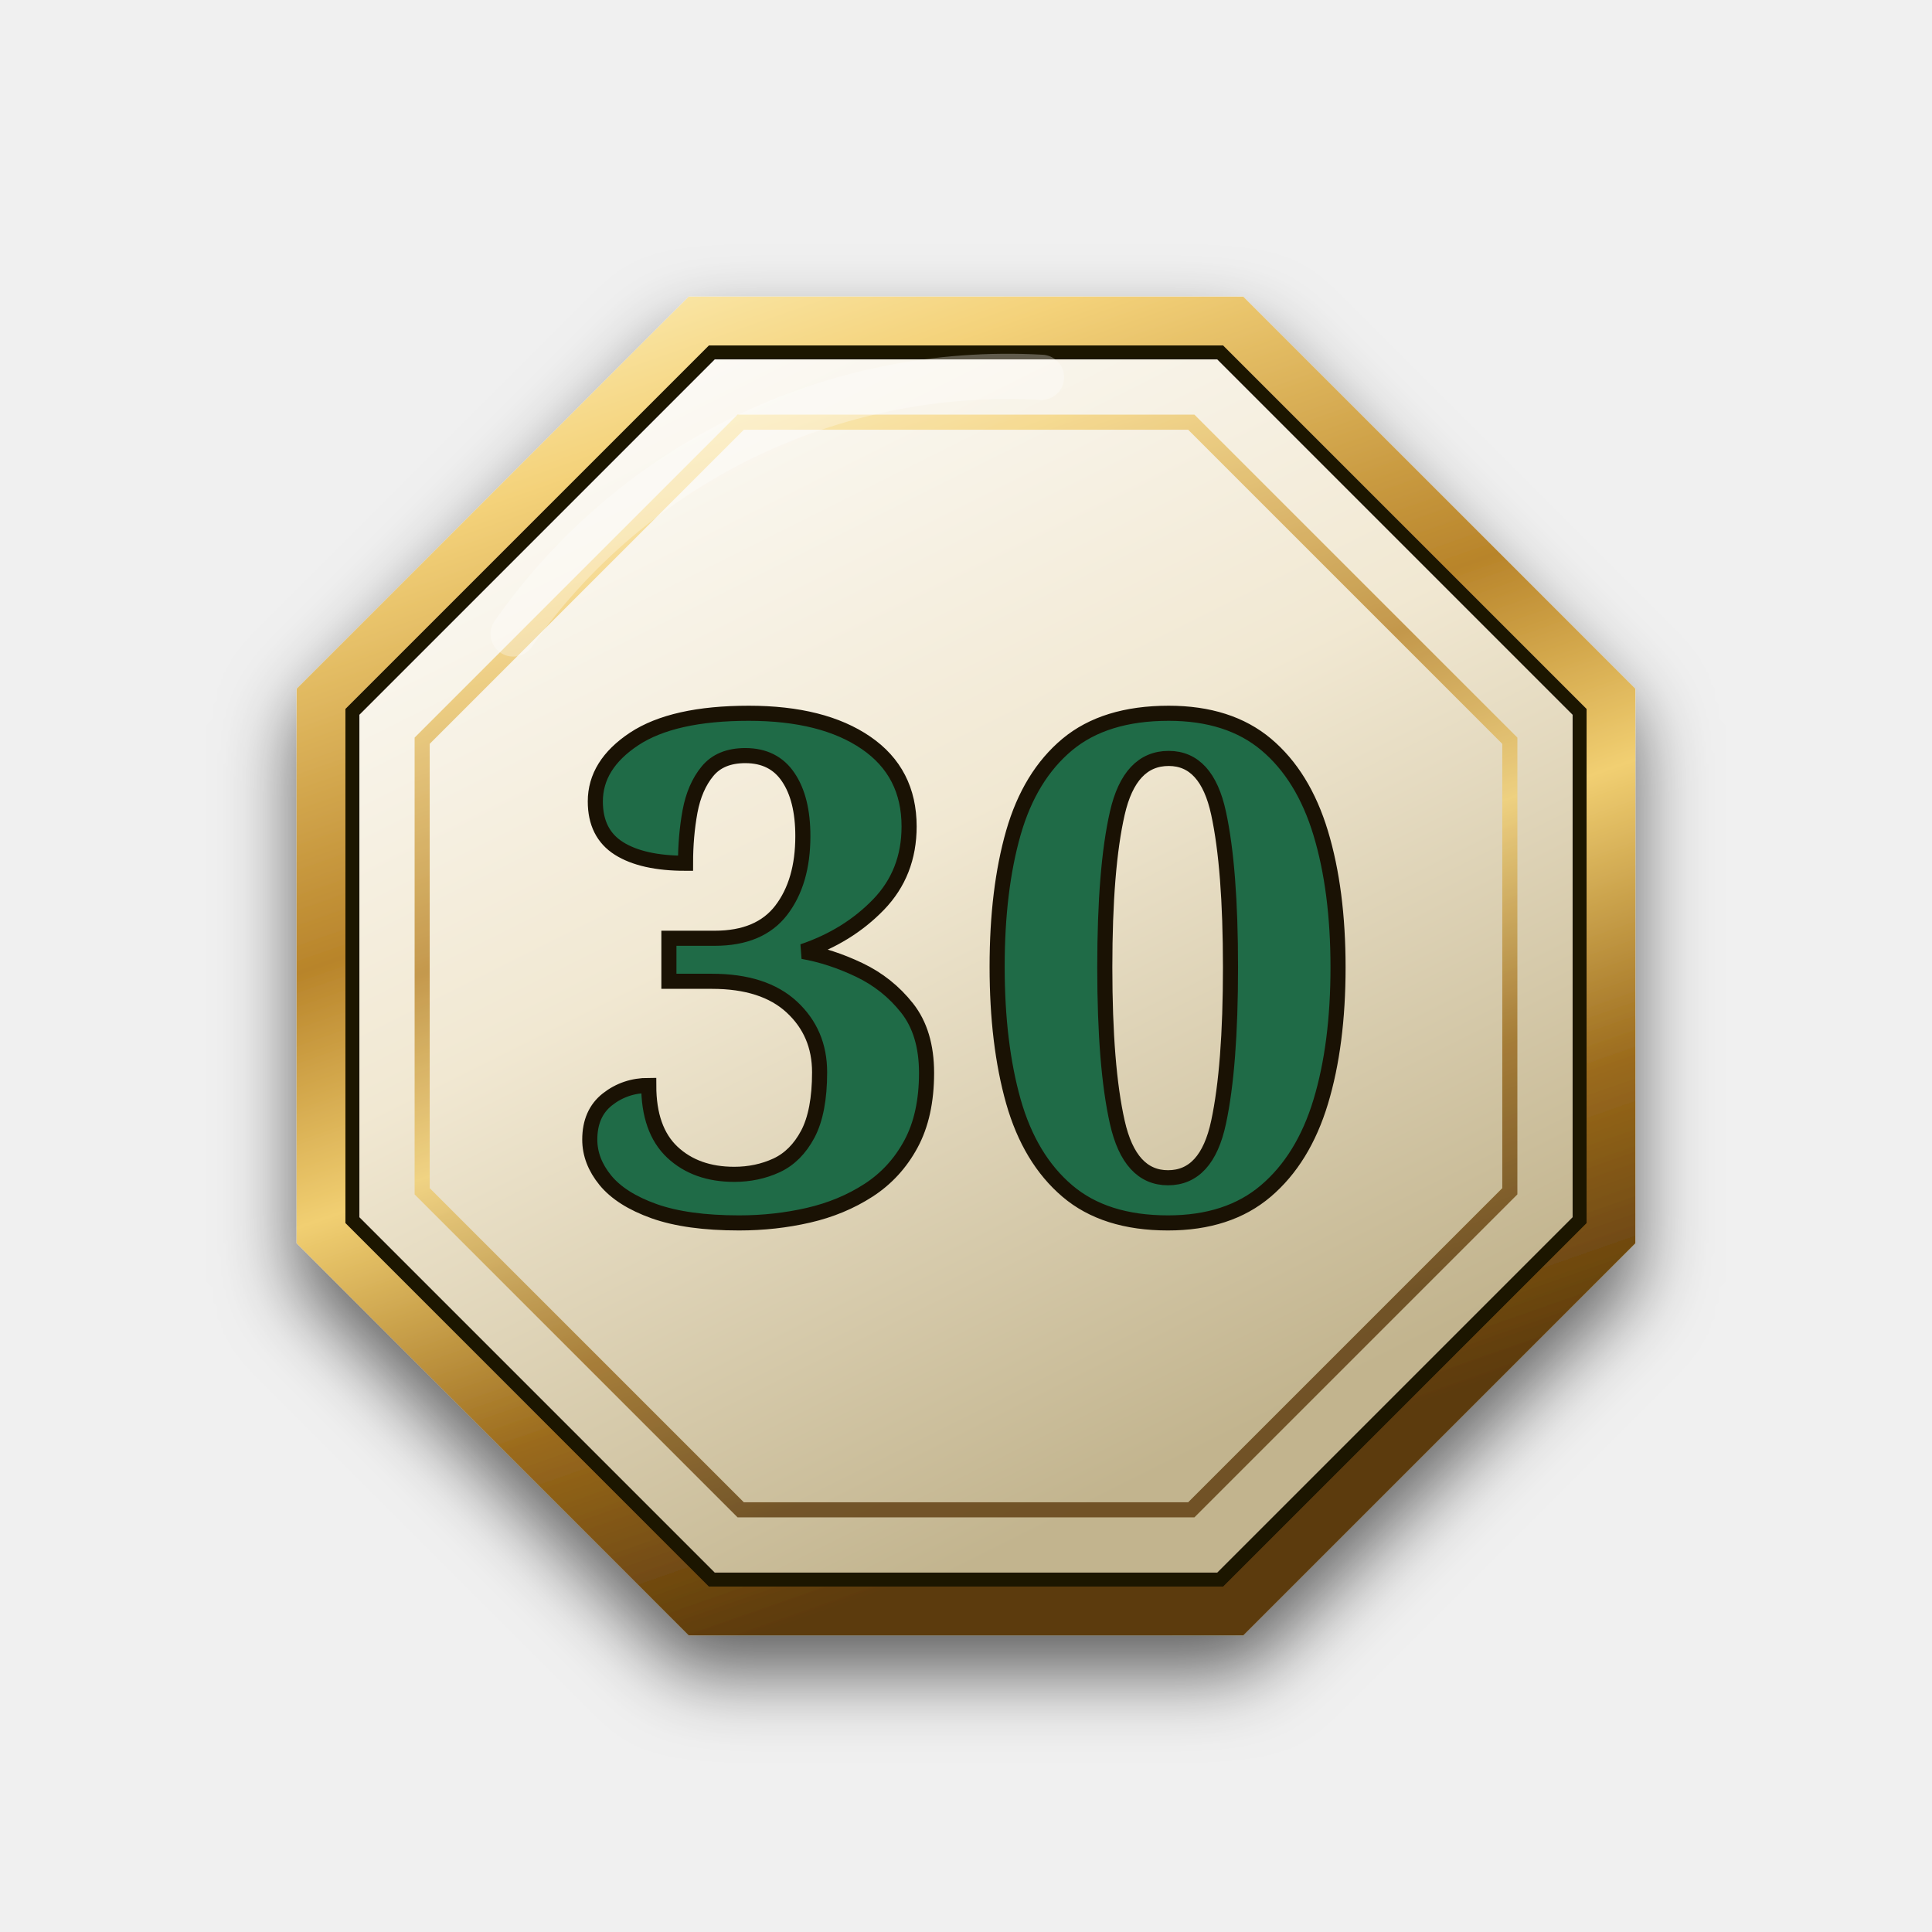
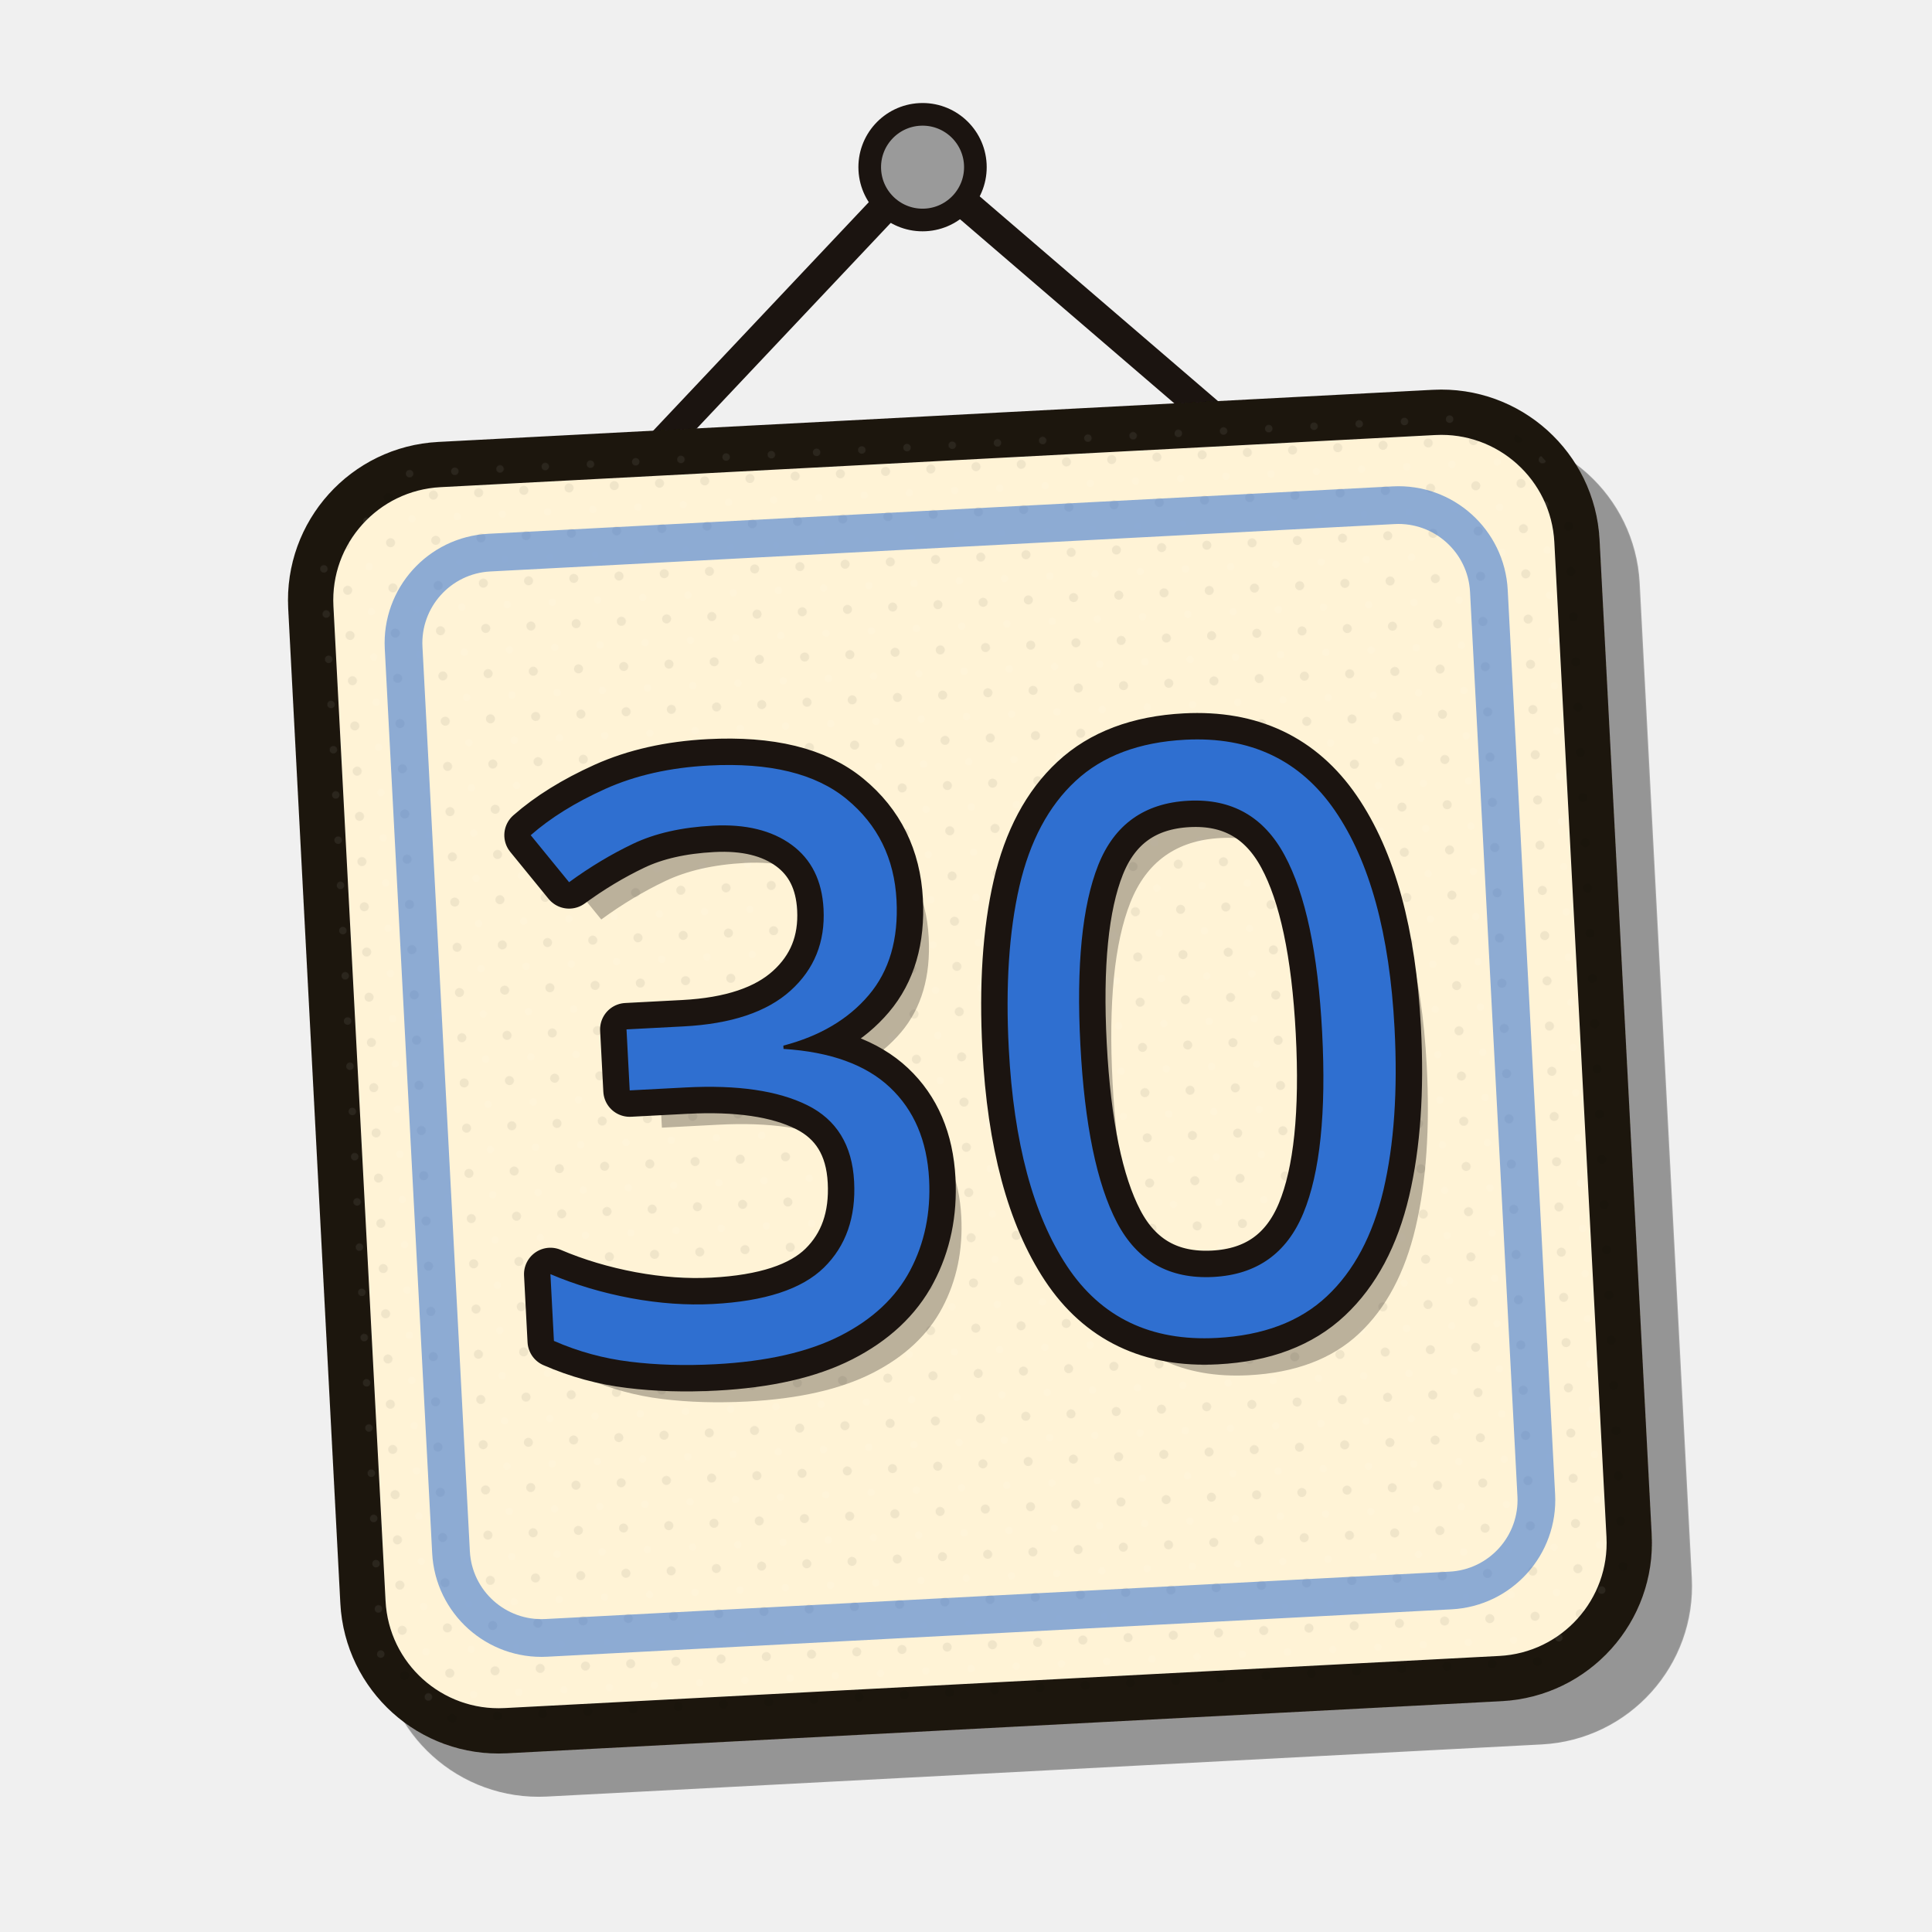
<svg xmlns="http://www.w3.org/2000/svg" width="256" height="256" viewBox="0 0 256 256">
-   <style>
-   .cinzel{font-family:'Cinzel',serif;font-weight:700}
-   .marcellus{font-family:'Marcellus',serif}
-   .poiret{font-family:'Poiret One',sans-serif}
-   
- </style>
+   <style>.lg{font-family:'Luckiest Guy',sans-serif}.li{font-family:'Lilita One',sans-serif}</style>
  <defs>
-     <linearGradient id="gold" x1="0" y1="0" x2="0.35" y2="1">
-       <stop offset="0" stop-color="#fff6c9" />
-       <stop offset="0.18" stop-color="#f4d27a" />
-       <stop offset="0.45" stop-color="#b8842a" />
-       <stop offset="0.62" stop-color="#f1cf72" />
-       <stop offset="0.82" stop-color="#9a6a1c" />
-       <stop offset="1" stop-color="#5c3a0c" />
+     <linearGradient id="gold" x1="0" y1="0" x2="0" y2="1">
+       <stop offset="0" stop-color="#fff2a8" />
+       <stop offset=".45" stop-color="#ffc83a" />
+       <stop offset="1" stop-color="#e08a12" />
    </linearGradient>
-     <linearGradient id="goldH" x1="0" y1="0" x2="1" y2="0">
-       <stop offset="0" stop-color="#7a5212" />
-       <stop offset="0.25" stop-color="#f6d98a" />
-       <stop offset="0.5" stop-color="#b8842a" />
-       <stop offset="0.75" stop-color="#fff0b0" />
-       <stop offset="1" stop-color="#6b4510" />
+     <linearGradient id="goldText" x1="0" y1="0" x2="0" y2="1">
+       <stop offset="0" stop-color="#fff7c2" />
+       <stop offset=".5" stop-color="#ffd23f" />
+       <stop offset=".51" stop-color="#ffb21e" />
+       <stop offset="1" stop-color="#f47d12" />
    </linearGradient>
-     <radialGradient id="goldR" cx="0.38" cy="0.32" r="0.75">
-       <stop offset="0" stop-color="#fff7cf" />
-       <stop offset="0.35" stop-color="#ecc463" />
-       <stop offset="0.75" stop-color="#9c6b1d" />
-       <stop offset="1" stop-color="#4f320a" />
+     <radialGradient id="ballG" cx=".38" cy=".32" r=".8">
+       <stop offset="0" stop-color="#fbffb0" />
+       <stop offset=".55" stop-color="#d9ef3b" />
+       <stop offset="1" stop-color="#a9c21c" />
    </radialGradient>
-     <linearGradient id="copper" x1="0" y1="0" x2="0.4" y2="1">
-       <stop offset="0" stop-color="#ffd9bd" />
-       <stop offset="0.25" stop-color="#e3925a" />
-       <stop offset="0.55" stop-color="#8f4020" />
-       <stop offset="0.75" stop-color="#e8a172" />
-       <stop offset="1" stop-color="#4e1d0a" />
-     </linearGradient>
-     <linearGradient id="silver" x1="0" y1="0" x2="0.4" y2="1">
-       <stop offset="0" stop-color="#ffffff" />
-       <stop offset="0.3" stop-color="#cfd8e4" />
-       <stop offset="0.55" stop-color="#6f7c8f" />
-       <stop offset="0.78" stop-color="#e9eef5" />
-       <stop offset="1" stop-color="#3a4352" />
-     </linearGradient>
-     <linearGradient id="blued" x1="0" y1="0" x2="1" y2="1">
-       <stop offset="0" stop-color="#8fb6ff" />
-       <stop offset="0.4" stop-color="#2853b8" />
-       <stop offset="1" stop-color="#0b1c55" />
-     </linearGradient>
-     <radialGradient id="enamel" cx="0.4" cy="0.35" r="0.8">
-       <stop offset="0" stop-color="#fffaf0" />
-       <stop offset="0.7" stop-color="#efe4cc" />
-       <stop offset="1" stop-color="#c9b48a" />
-     </radialGradient>
-     <radialGradient id="navyDisc" cx="0.45" cy="0.35" r="0.8">
-       <stop offset="0" stop-color="#22397c" />
-       <stop offset="0.6" stop-color="#0f1c45" />
-       <stop offset="1" stop-color="#060b20" />
-     </radialGradient>
-     <radialGradient id="ruby" cx="0.38" cy="0.3" r="0.8">
-       <stop offset="0" stop-color="#ffc2cc" />
-       <stop offset="0.3" stop-color="#ff3d64" />
-       <stop offset="0.7" stop-color="#a0062c" />
-       <stop offset="1" stop-color="#3d0010" />
-     </radialGradient>
-     <radialGradient id="sapphire" cx="0.38" cy="0.3" r="0.8">
-       <stop offset="0" stop-color="#d6e6ff" />
-       <stop offset="0.3" stop-color="#4d8cff" />
-       <stop offset="0.7" stop-color="#123a9e" />
-       <stop offset="1" stop-color="#040f3a" />
-     </radialGradient>
-     <radialGradient id="glass" cx="0.35" cy="0.3" r="0.9">
-       <stop offset="0" stop-color="#e8f3ff" stop-opacity="0.55" />
-       <stop offset="0.6" stop-color="#7fa8e0" stop-opacity="0.18" />
-       <stop offset="1" stop-color="#1b3570" stop-opacity="0.35" />
-     </radialGradient>
-     <radialGradient id="halo" cx="0.5" cy="0.5" r="0.5">
-       <stop offset="0" stop-color="#ffe9a8" stop-opacity="0.85" />
-       <stop offset="0.45" stop-color="#f0b84a" stop-opacity="0.35" />
-       <stop offset="1" stop-color="#f0b84a" stop-opacity="0" />
-     </radialGradient>
-     <radialGradient id="haloBlue" cx="0.5" cy="0.5" r="0.5">
-       <stop offset="0" stop-color="#bcd4ff" stop-opacity="0.8" />
-       <stop offset="0.5" stop-color="#5a86ff" stop-opacity="0.3" />
-       <stop offset="1" stop-color="#5a86ff" stop-opacity="0" />
-     </radialGradient>
-     <radialGradient id="greenDisc" cx="0.45" cy="0.35" r="0.8">
-       <stop offset="0" stop-color="#2f8a5c" />
-       <stop offset="0.6" stop-color="#14492f" />
-       <stop offset="1" stop-color="#06180f" />
-     </radialGradient>
-     <radialGradient id="ballG" cx="0.38" cy="0.32" r="0.8">
-       <stop offset="0" stop-color="#f9ffc2" />
-       <stop offset="0.45" stop-color="#dcef4c" />
-       <stop offset="0.85" stop-color="#9fb526" />
-       <stop offset="1" stop-color="#5f6e12" />
-     </radialGradient>
-     <linearGradient id="clay" x1="0" y1="0" x2="0.4" y2="1">
-       <stop offset="0" stop-color="#f0a274" />
-       <stop offset="0.45" stop-color="#c8643a" />
-       <stop offset="1" stop-color="#6e2a12" />
-     </linearGradient>
-     <linearGradient id="ivory" x1="0" y1="0" x2="0.5" y2="1">
-       <stop offset="0" stop-color="#ffffff" />
-       <stop offset="0.5" stop-color="#f1e8d2" />
-       <stop offset="1" stop-color="#c2b48e" />
-     </linearGradient>
-     <linearGradient id="glassG" x1="0" y1="0" x2="1" y2="0">
-       <stop offset="0" stop-color="#d8f2e4" stop-opacity="0.35" />
-       <stop offset="0.5" stop-color="#7fc7a0" stop-opacity="0.12" />
-       <stop offset="1" stop-color="#1b5a3e" stop-opacity="0.4" />
-     </linearGradient>
-     <radialGradient id="haloGreen" cx="0.5" cy="0.5" r="0.5">
-       <stop offset="0" stop-color="#f6ffc0" stop-opacity="0.75" />
-       <stop offset="0.5" stop-color="#9fd16a" stop-opacity="0.25" />
-       <stop offset="1" stop-color="#9fd16a" stop-opacity="0" />
-     </radialGradient>
-     <filter id="shadow" x="-30%" y="-30%" width="160%" height="160%">
-       <feDropShadow dx="0" dy="5" stdDeviation="5" flood-color="#000" flood-opacity="0.6" />
-     </filter>
-     <filter id="soft" x="-50%" y="-50%" width="200%" height="200%">
-       <feGaussianBlur stdDeviation="6" />
-     </filter>
-     <filter id="blur2">
-       <feGaussianBlur stdDeviation="2" />
+     <pattern id="dots" width="9" height="9" patternUnits="userSpaceOnUse">
+       <circle cx="4.5" cy="4.5" r="1.6" fill="#000" opacity=".16" />
+     </pattern>
+     <pattern id="dotsL" width="9" height="9" patternUnits="userSpaceOnUse">
+       <circle cx="4.5" cy="4.5" r="1.6" fill="#fff" opacity=".18" />
+     </pattern>
+     <pattern id="grain" width="6" height="6" patternUnits="userSpaceOnUse">
+       <circle cx="1" cy="2" r=".6" fill="#000" opacity=".06" />
+       <circle cx="4" cy="5" r=".5" fill="#fff" opacity=".07" />
+     </pattern>
+     <filter id="comic" x="-20%" y="-20%" width="150%" height="150%">
+       <feOffset dx="5" dy="6" in="SourceAlpha" result="o" />
+       <feFlood flood-color="#000" flood-opacity=".38" />
+       <feComposite in2="o" operator="in" result="s" />
+       <feMerge>
+         <feMergeNode in="s" />
+         <feMergeNode in="SourceGraphic" />
+       </feMerge>
    </filter>
  </defs>
-   <g filter="url(#shadow)">
-     <polygon points="216.69,164.74 164.74,216.69 91.26,216.69 39.31,164.74 39.31,91.26 91.26,39.31 164.74,39.31 216.69,91.26" fill="url(#gold)" />
-     <polygon points="210.23,162.06 162.06,210.23 93.94,210.23 45.77,162.06 45.77,93.94 93.94,45.77 162.06,45.77 210.23,93.94" fill="#1a1204" />
-     <polygon points="208.38,161.29 161.29,208.38 94.71,208.38 47.62,161.29 47.62,94.71 94.71,47.62 161.29,47.62 208.38,94.71" fill="url(#ivory)" />
+   <g transform="rotate(-3 128 132)">
+     <path d="M128,22 L84,64 M128,22 L172,64" stroke="#1b1410" stroke-width="4" />
+     <circle cx="128" cy="22" r="7" fill="#9a9a9a" stroke="#1b1410" stroke-width="3" stroke-linejoin="round" stroke-linecap="round" />
+     <g filter="url(#comic)">
+       <rect x="44" y="58" width="168" height="168" rx="18" fill="#fff3d6" stroke="#1b1410" stroke-width="6" stroke-linejoin="round" stroke-linecap="round" />
+     </g>
+     <rect x="44" y="58" width="168" height="168" rx="18" fill="url(#grain)" />
+     <rect x="56" y="70" width="144" height="144" rx="12" fill="none" stroke="#2f6fd0" stroke-width="5" opacity=".55" />
+     <text x="132" y="183.04" text-anchor="middle" class="lg" font-size="108" fill="#1b1410" opacity=".3">30</text>
+     <text x="128" y="177.88" text-anchor="middle" class="lg" font-size="108" fill="#2f6fd0" stroke="#1b1410" stroke-width="7" stroke-linejoin="round" paint-order="stroke">30</text>
  </g>
-   <polygon points="200.06,157.85 157.85,200.06 98.15,200.06 55.94,157.85 55.94,98.15 98.15,55.94 157.85,55.94 200.06,98.15" fill="none" stroke="url(#gold)" stroke-width="2" opacity="0.8" />
-   <path d="M68,84 A80,80 0 0,1 138,50" fill="none" stroke="#fff" stroke-opacity="0.3" stroke-width="6" stroke-linecap="round" />
-   <text x="128" y="161.12" text-anchor="middle" class="cinzel" font-size="92" fill="#1f6b47" stroke="#1a1204" stroke-width="2" letter-spacing="2">30</text>
</svg>
